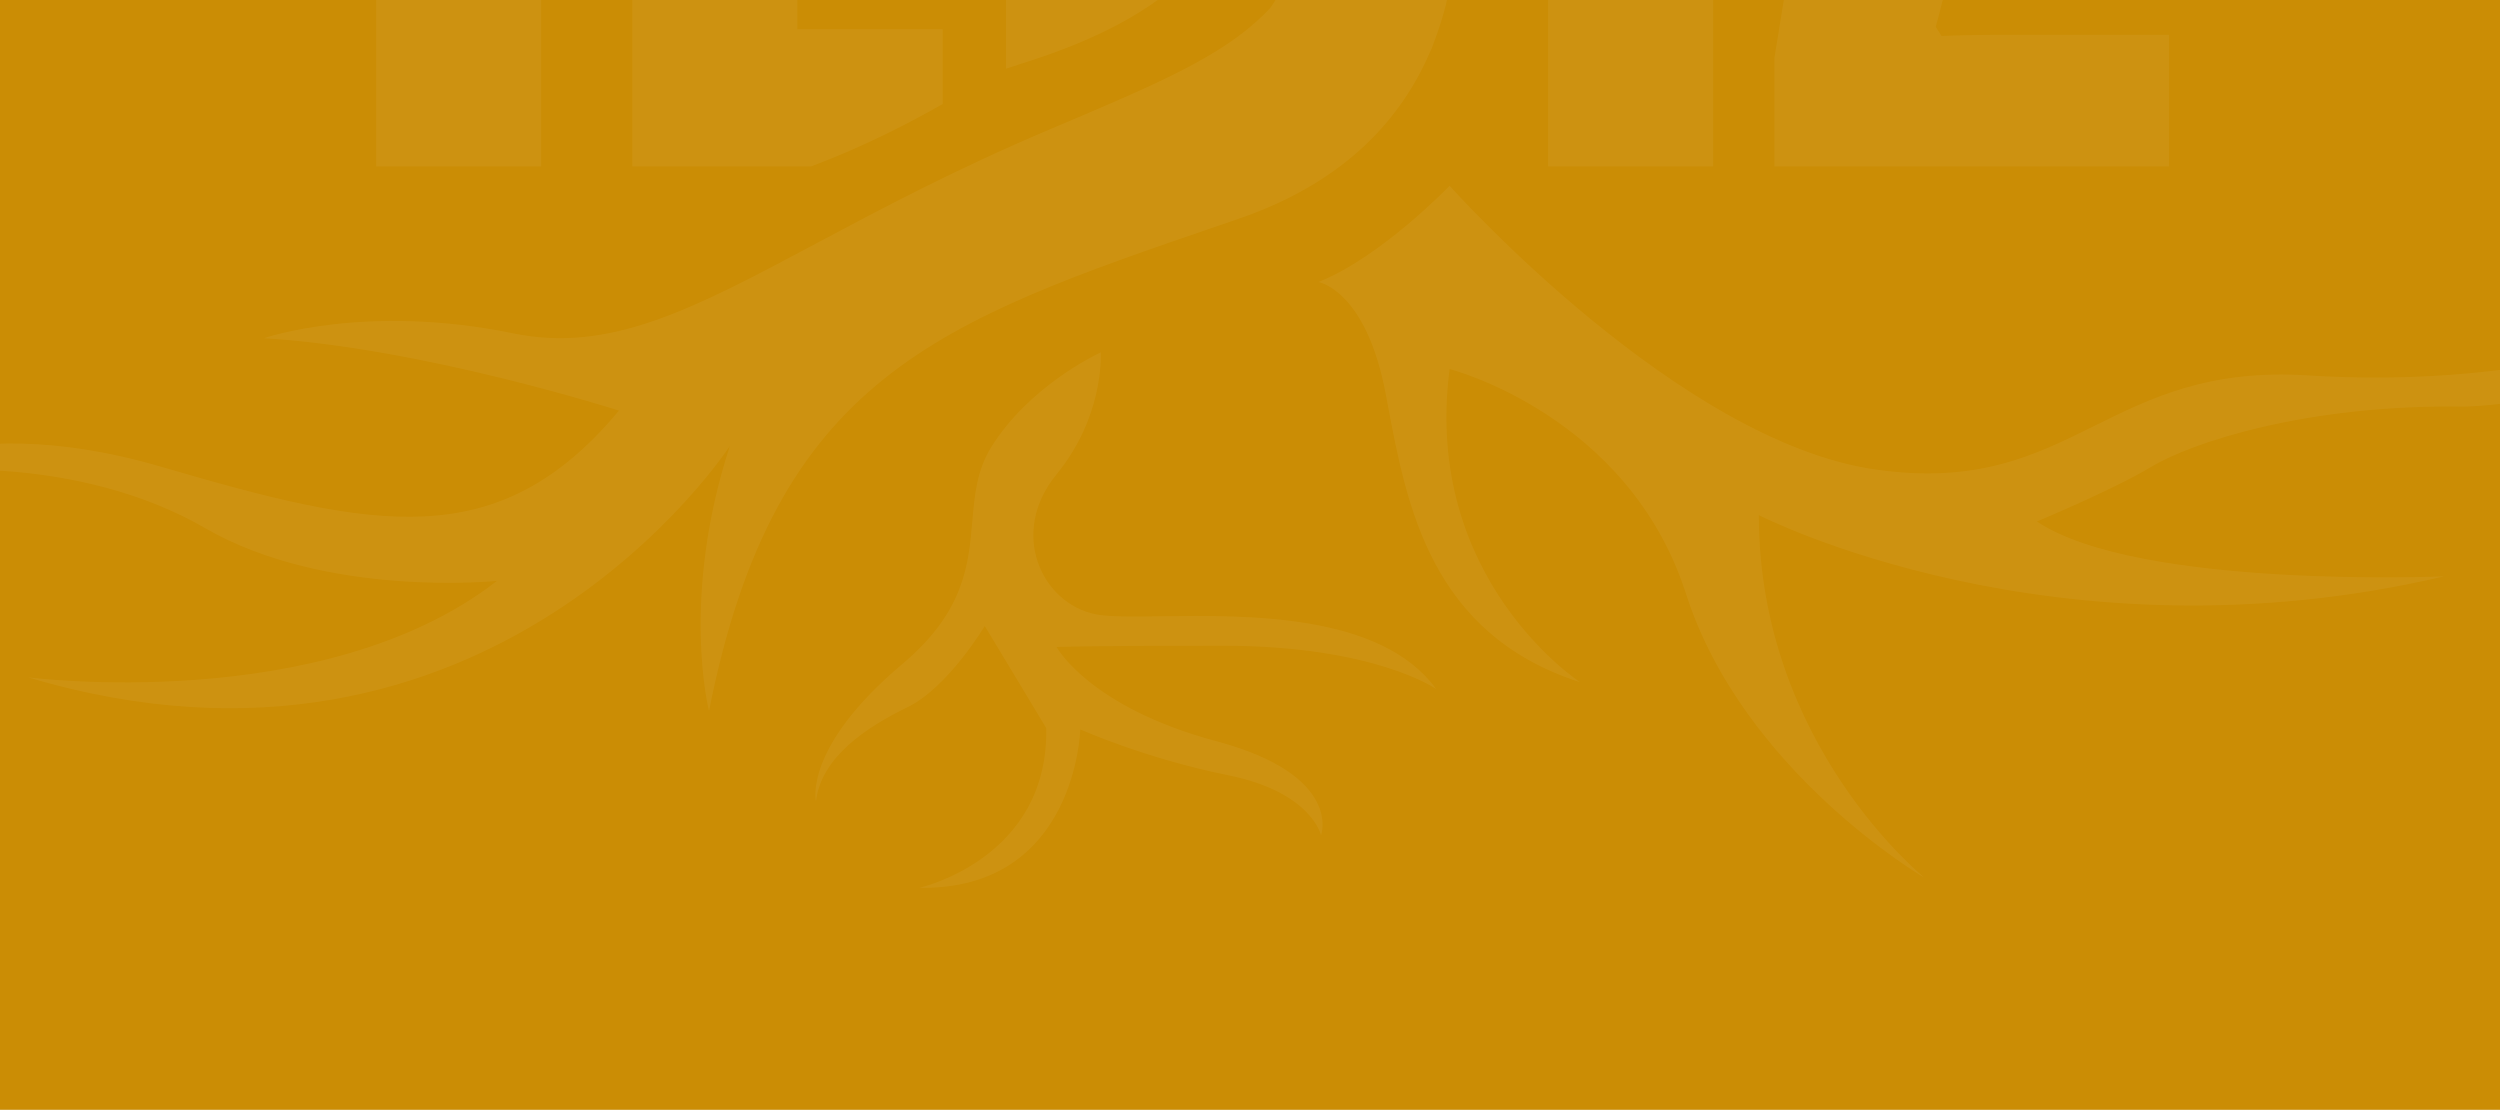
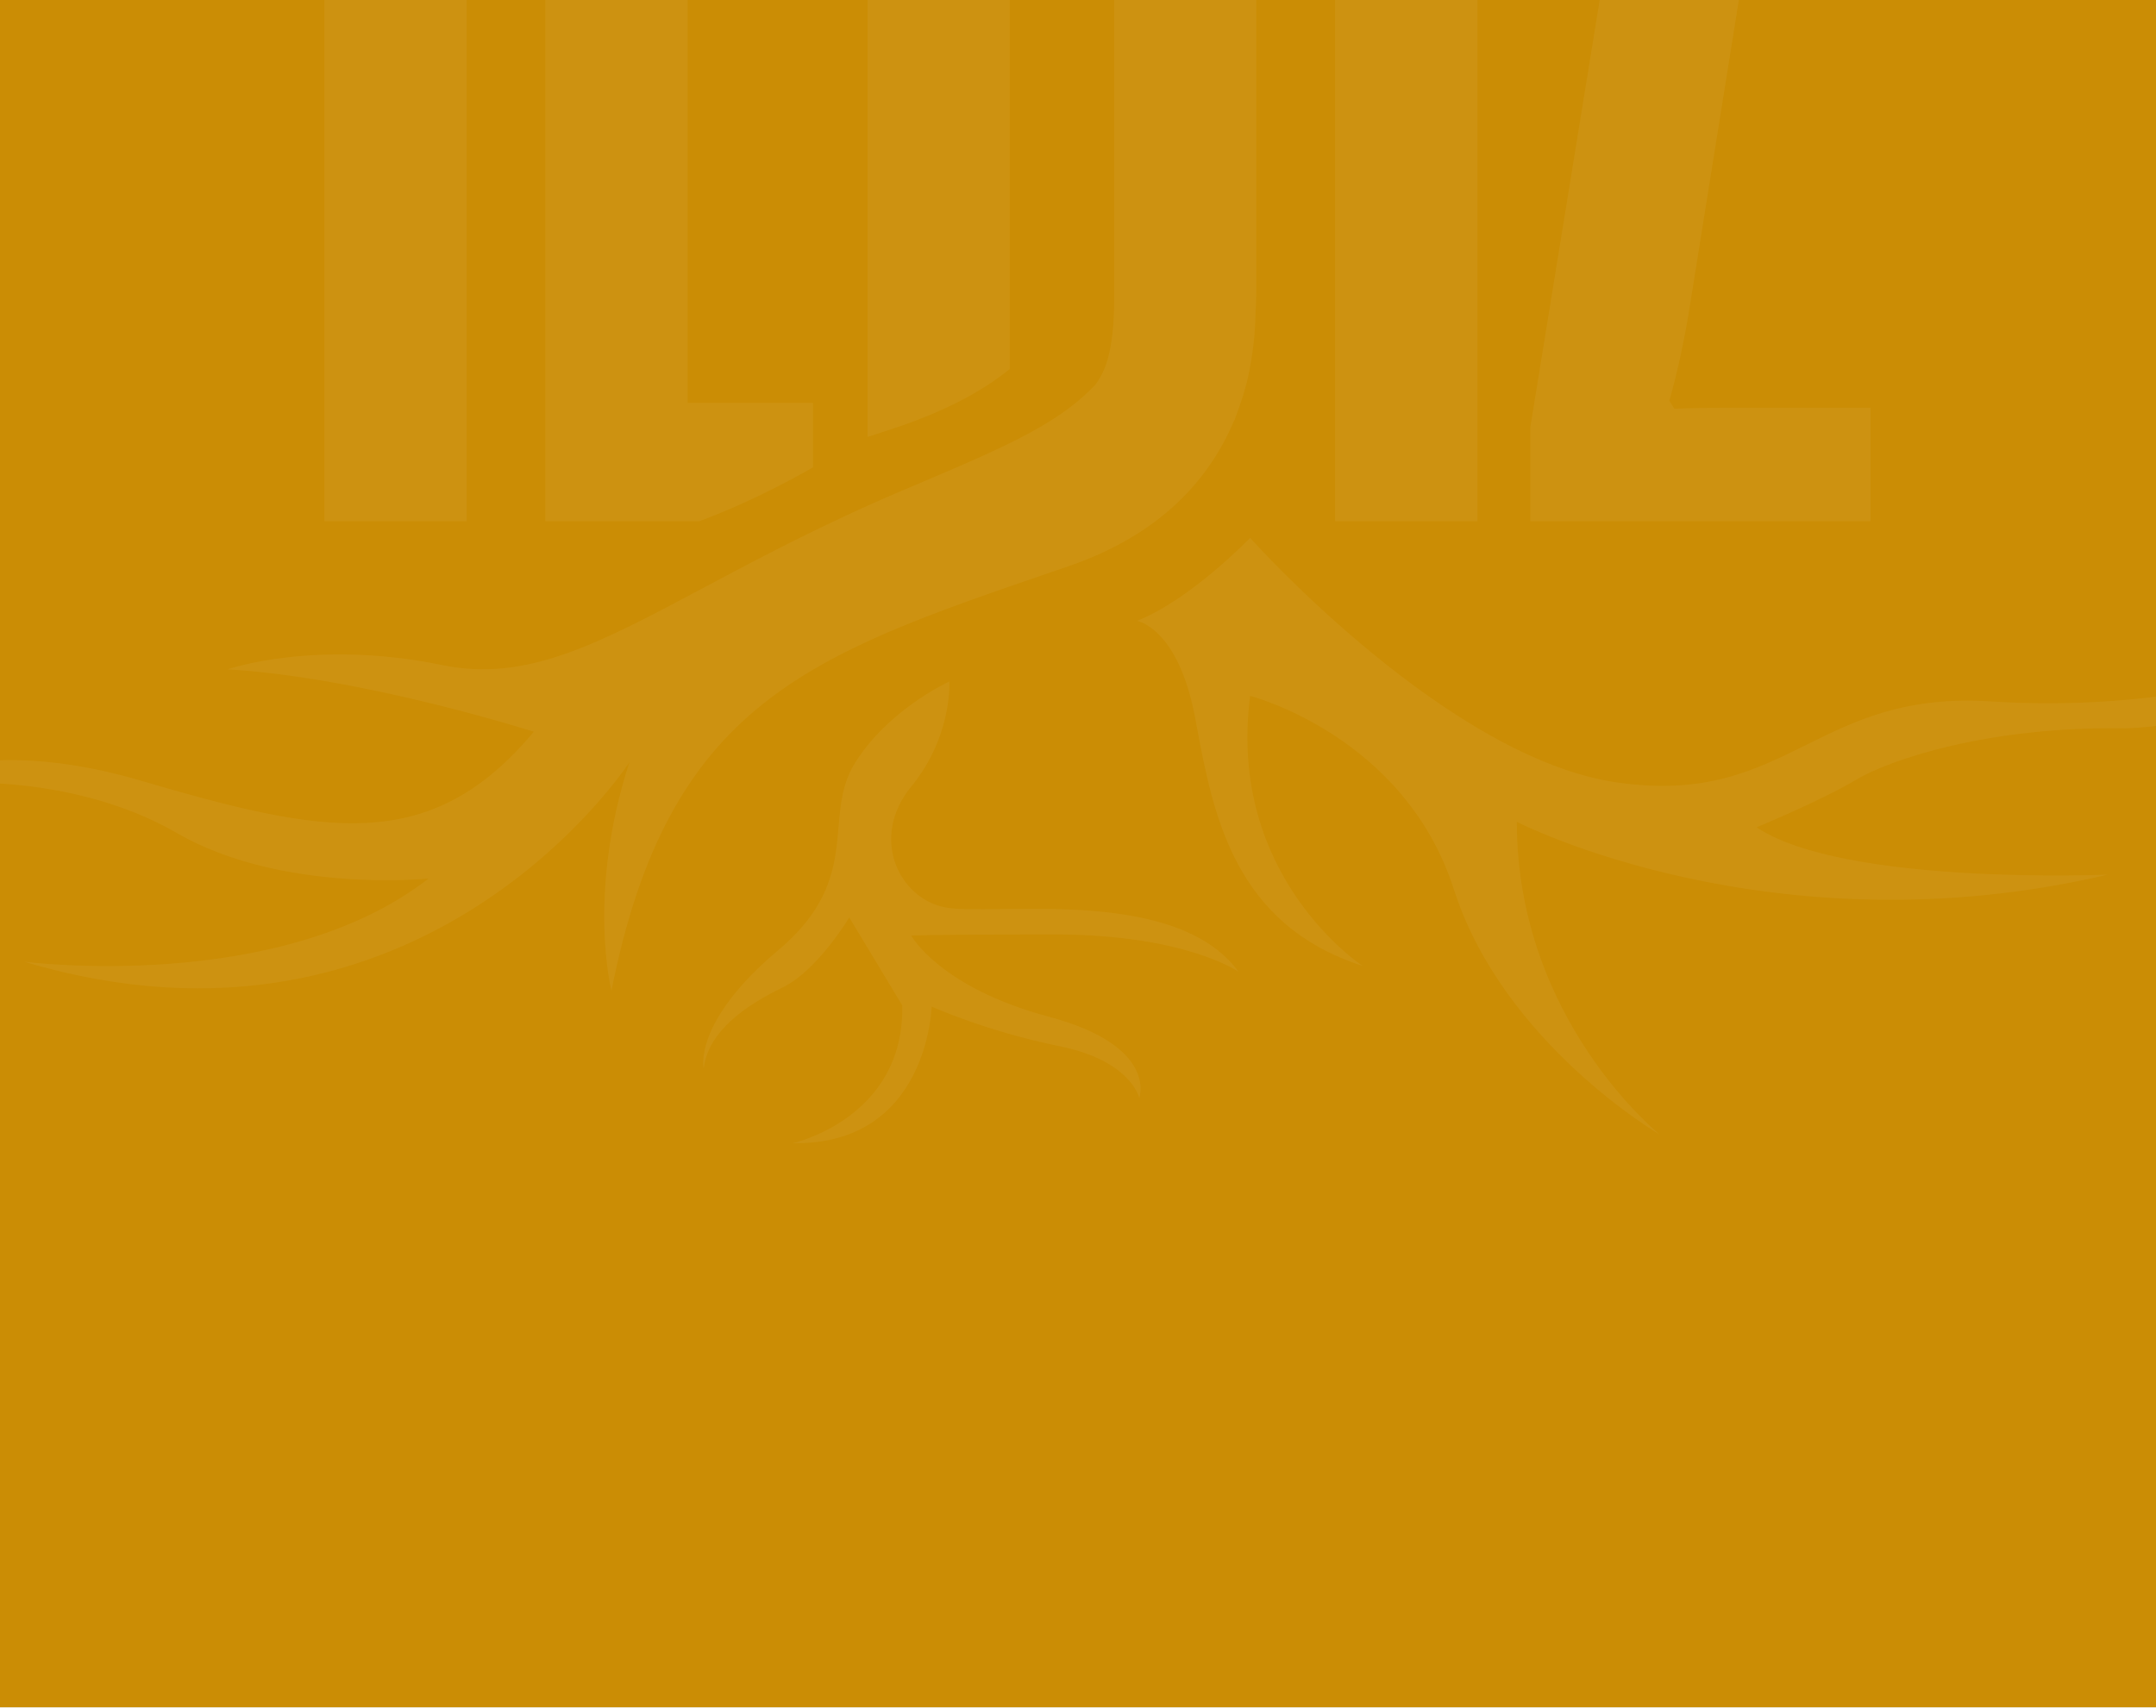
- <svg xmlns="http://www.w3.org/2000/svg" width="428" height="190" viewBox="0 0 428 190" fill="none">
+ <svg xmlns="http://www.w3.org/2000/svg" width="428" height="339" viewBox="0 0 428 339" fill="none">
  <g clip-path="url(#clip0_106_1099)">
-     <rect width="428" height="190" fill="#CB8D05" />
-     <path opacity="0.05" fill-rule="evenodd" clip-rule="evenodd" d="M161.384 4.998V17.806C155.914 20.927 147.901 25.111 138.858 28.49H108.255V-248H136.509V4.998H161.384ZM231.955 -242.947C226.098 -246.294 218.568 -247.999 209.364 -247.999H172.229V11.757C172.755 11.573 173.456 11.349 174.3 11.08C179.812 9.322 191.438 5.613 200.451 -1.726V-225.473H207.369C210.652 -225.473 213.355 -224.669 215.35 -223.092C217.409 -221.515 218.89 -219.134 219.823 -215.981C220.724 -212.859 221.175 -208.676 221.175 -203.559V-15.371C221.175 -10.479 220.724 -6.489 219.823 -3.432C219.244 -1.501 218.439 0.076 217.442 1.395C216.605 2.296 215.704 3.165 214.739 4.001L214.449 4.195V4.259C207.057 10.591 196.486 15.061 179.627 22.19L179.566 22.216C163.501 29.015 150.632 35.872 139.632 41.732C118.615 52.928 104.424 60.488 87.821 57.066C62.527 51.853 45.182 57.903 45.182 57.903C72.407 59.544 105.97 70.292 105.97 70.292C85.343 95.039 64.169 90.63 27.612 79.914C-8.976 69.198 -26 83.486 -26 83.486C-14.737 78.82 14.161 78.273 35.046 90.372C55.931 102.472 85.086 99.447 85.086 99.447C55.383 122.552 4.796 115.956 4.796 115.956C83.991 139.608 124.956 76.342 124.956 76.342C116.429 102.472 121.384 121.716 121.384 121.716C132.695 64.628 160.6 55.073 208.965 38.511C210.001 38.156 211.045 37.798 212.1 37.436C230.571 31.097 240.097 19.995 244.891 8.732C244.923 8.651 244.964 8.579 245.004 8.507L245.004 8.506C245.044 8.434 245.084 8.362 245.116 8.282C245.152 8.187 245.187 8.088 245.223 7.988L245.261 7.879C245.31 7.743 245.358 7.606 245.406 7.477C245.889 6.19 246.339 4.935 246.725 3.68L247.208 2.039C247.691 0.301 248.045 -1.405 248.335 -3.11C248.335 -3.175 248.335 -3.271 248.366 -3.335C248.72 -5.491 248.978 -7.583 249.107 -9.578L249.124 -9.888C249.131 -10.026 249.139 -10.164 249.146 -10.304L249.164 -10.645C249.177 -10.889 249.19 -11.135 249.203 -11.38V-11.831L249.207 -11.918L249.208 -11.919C249.303 -13.755 249.396 -15.563 249.396 -17.527V-201.371C249.396 -211.894 247.948 -220.614 245.052 -227.533C242.156 -234.484 237.747 -239.6 231.89 -242.947H231.955ZM92.648 -247.999H64.394V28.49H92.648V-247.999ZM265.036 -247.999H293.29V28.49H265.036V-247.999ZM343.652 5.964C339.05 5.964 335.285 6.029 332.389 6.158L331.391 4.581C333.097 -1.469 334.48 -7.937 335.542 -14.759L369.911 -229.432V-247.999H307.513V-225.473H329.042C334.19 -225.473 338.438 -225.538 341.882 -225.666L342.686 -224.09C341.109 -218.297 339.597 -210.864 338.149 -201.789L303.78 9.923V28.49H371.327V5.964H343.684H343.652ZM188.45 60.326L188.448 60.298L188.447 60.282H188.544C188.544 60.282 188.531 60.288 188.507 60.299C188.492 60.306 188.473 60.315 188.45 60.326ZM188.45 60.326C188.487 61.079 188.85 71.467 180.885 81.2C172.614 91.304 178.407 103.371 187.61 105.173C189.907 105.623 193.903 105.57 198.803 105.505H198.804C213.545 105.309 236.462 105.004 245.857 117.949C245.857 117.949 235.333 110.548 209.332 110.548C183.331 110.548 180.885 110.773 180.885 110.773C180.885 110.773 186.484 121.07 208.238 126.895C229.991 132.72 226.162 143.017 226.162 143.017C226.162 143.017 224.585 135.616 210.265 132.719C195.945 129.823 184.94 124.868 184.94 124.868C184.94 124.868 184.264 152.413 157.394 151.995C157.394 151.995 179.566 147.072 179.115 124.643L168.592 107.169C168.592 107.169 162.317 117.692 155.366 121.07C148.415 124.449 140.564 129.598 139.695 137.193C139.695 137.193 137.442 128.021 154.498 113.669C165.121 104.729 165.819 96.663 166.46 89.253C166.848 84.768 167.214 80.522 169.751 76.469C176.129 66.276 187.311 60.858 188.45 60.326ZM248.174 31.804L248.172 31.805L248.142 31.771L248.174 31.804ZM248.172 31.805C249.4 33.176 287.565 75.519 320.965 80.363C338.405 82.892 348.304 77.991 358.532 72.927C368.215 68.133 378.192 63.193 395.14 64.273C429.99 66.493 453.127 57.901 453.127 57.901C453.127 57.901 444.985 68.778 421.977 69.615C394.721 69.164 375.06 75.858 368.366 79.88C361.672 83.903 348.704 89.277 348.704 89.277C366.113 100.893 418.406 98.674 418.406 98.674C351.825 114.313 301.11 88.183 301.11 88.183C301.11 127.506 329.492 150.29 329.492 150.29C329.492 150.29 298.439 132.205 288.624 101.601C278.777 70.999 248.174 63.179 248.174 63.179C243.475 99.156 270.507 116.791 270.507 116.791C244.958 108.555 240.849 86.68 237.544 69.08C237.44 68.524 237.336 67.973 237.233 67.427C233.854 49.566 225.712 48.28 225.712 48.28C236.32 44.094 248.007 31.977 248.172 31.805Z" fill="white" />
+     <rect width="428" height="339" fill="#CB8D05" />
+     <path opacity="0.05" fill-rule="evenodd" clip-rule="evenodd" d="M161.384 79.998V92.806C155.914 95.927 147.901 100.111 138.858 103.49H108.255V-173H136.509V79.998H161.384ZM231.955 -167.947C226.098 -171.294 218.568 -172.999 209.364 -172.999H172.229V86.757C172.755 86.573 173.456 86.349 174.3 86.08C179.812 84.322 191.438 80.612 200.451 73.274V-150.473H207.369C210.652 -150.473 213.355 -149.669 215.35 -148.092C217.409 -146.515 218.89 -144.134 219.823 -140.981C220.724 -137.859 221.175 -133.676 221.175 -128.559V59.629C221.175 64.521 220.724 68.511 219.823 71.568C219.244 73.499 218.439 75.076 217.442 76.395C216.605 77.296 215.704 78.165 214.739 79.001L214.449 79.195V79.259C207.057 85.591 196.486 90.061 179.627 97.19L179.566 97.216C163.501 104.015 150.632 110.872 139.632 116.732C118.615 127.928 104.424 135.488 87.821 132.066C62.527 126.853 45.182 132.903 45.182 132.903C72.407 134.544 105.97 145.292 105.97 145.292C85.343 170.039 64.169 165.63 27.612 154.914C-8.976 144.198 -26 158.486 -26 158.486C-14.737 153.82 14.161 153.273 35.046 165.372C55.931 177.472 85.086 174.447 85.086 174.447C55.383 197.552 4.796 190.956 4.796 190.956C83.991 214.608 124.956 151.342 124.956 151.342C116.429 177.472 121.384 196.716 121.384 196.716C132.695 139.628 160.6 130.073 208.965 113.511C210.001 113.156 211.045 112.798 212.1 112.436C230.571 106.097 240.097 94.995 244.891 83.732C244.923 83.651 244.964 83.579 245.004 83.507L245.004 83.506C245.044 83.434 245.084 83.362 245.116 83.282C245.152 83.187 245.187 83.088 245.223 82.988L245.261 82.879C245.31 82.743 245.358 82.606 245.406 82.477C245.889 81.19 246.339 79.935 246.725 78.68L247.208 77.038C247.691 75.301 248.045 73.596 248.335 71.89C248.335 71.826 248.335 71.729 248.366 71.665C248.72 69.508 248.978 67.417 249.107 65.422L249.124 65.112C249.131 64.974 249.139 64.836 249.146 64.696L249.164 64.355C249.177 64.111 249.19 63.865 249.203 63.62V63.169L249.207 63.083L249.208 63.081C249.303 61.245 249.396 59.437 249.396 57.473V-126.371C249.396 -136.894 247.948 -145.614 245.052 -152.533C242.156 -159.484 237.747 -164.6 231.89 -167.947H231.955ZM92.648 -172.999H64.394V103.49H92.648V-172.999ZM265.036 -172.999H293.29V103.49H265.036V-172.999ZM343.652 80.964C339.05 80.964 335.285 81.029 332.389 81.158L331.391 79.581C333.097 73.531 334.48 67.063 335.542 60.241L369.911 -154.432V-172.999H307.513V-150.473H329.042C334.19 -150.473 338.438 -150.538 341.882 -150.666L342.686 -149.09C341.109 -143.297 339.597 -135.864 338.149 -126.789L303.78 84.923V103.49H371.327V80.964H343.684H343.652ZM188.45 135.326L188.448 135.298L188.447 135.282H188.544C188.544 135.282 188.531 135.288 188.507 135.299C188.492 135.306 188.473 135.315 188.45 135.326ZM188.45 135.326C188.487 136.079 188.85 146.467 180.885 156.199C172.614 166.304 178.407 178.371 187.61 180.173C189.907 180.623 193.903 180.57 198.803 180.505H198.804C213.545 180.309 236.462 180.004 245.857 192.949C245.857 192.949 235.333 185.548 209.332 185.548C183.331 185.548 180.885 185.773 180.885 185.773C180.885 185.773 186.484 196.07 208.238 201.895C229.991 207.72 226.162 218.017 226.162 218.017C226.162 218.017 224.585 210.616 210.265 207.719C195.945 204.823 184.94 199.868 184.94 199.868C184.94 199.868 184.264 227.413 157.394 226.995C157.394 226.995 179.566 222.072 179.115 199.643L168.592 182.169C168.592 182.169 162.317 192.692 155.366 196.07C148.415 199.449 140.564 204.598 139.695 212.193C139.695 212.193 137.442 203.021 154.498 188.669C165.121 179.729 165.819 171.663 166.46 164.253C166.848 159.768 167.214 155.522 169.751 151.469C176.129 141.276 187.311 135.858 188.45 135.326ZM248.174 106.804L248.172 106.805L248.142 106.771L248.174 106.804ZM248.172 106.805C249.4 108.177 287.565 150.519 320.965 155.363C338.405 157.892 348.304 152.991 358.532 147.927C368.215 143.133 378.192 138.193 395.14 139.273C429.99 141.493 453.127 132.901 453.127 132.901C453.127 132.901 444.985 143.778 421.977 144.615C394.721 144.164 375.06 150.858 368.366 154.88C361.672 158.903 348.704 164.277 348.704 164.277C366.113 175.893 418.406 173.673 418.406 173.673C351.825 189.313 301.11 163.183 301.11 163.183C301.11 202.506 329.492 225.29 329.492 225.29C329.492 225.29 298.439 207.205 288.624 176.601C278.777 145.999 248.174 138.179 248.174 138.179C243.475 174.156 270.507 191.791 270.507 191.791C244.958 183.555 240.849 161.68 237.544 144.08C237.44 143.524 237.336 142.973 237.233 142.427C233.854 124.566 225.712 123.28 225.712 123.28C236.32 119.094 248.007 106.977 248.172 106.805Z" fill="white" />
  </g>
  <defs>
    <clipPath id="clip0_106_1099">
-       <rect width="428" height="190" fill="white" />
+       <rect width="428" height="339" fill="white" />
    </clipPath>
  </defs>
</svg>
